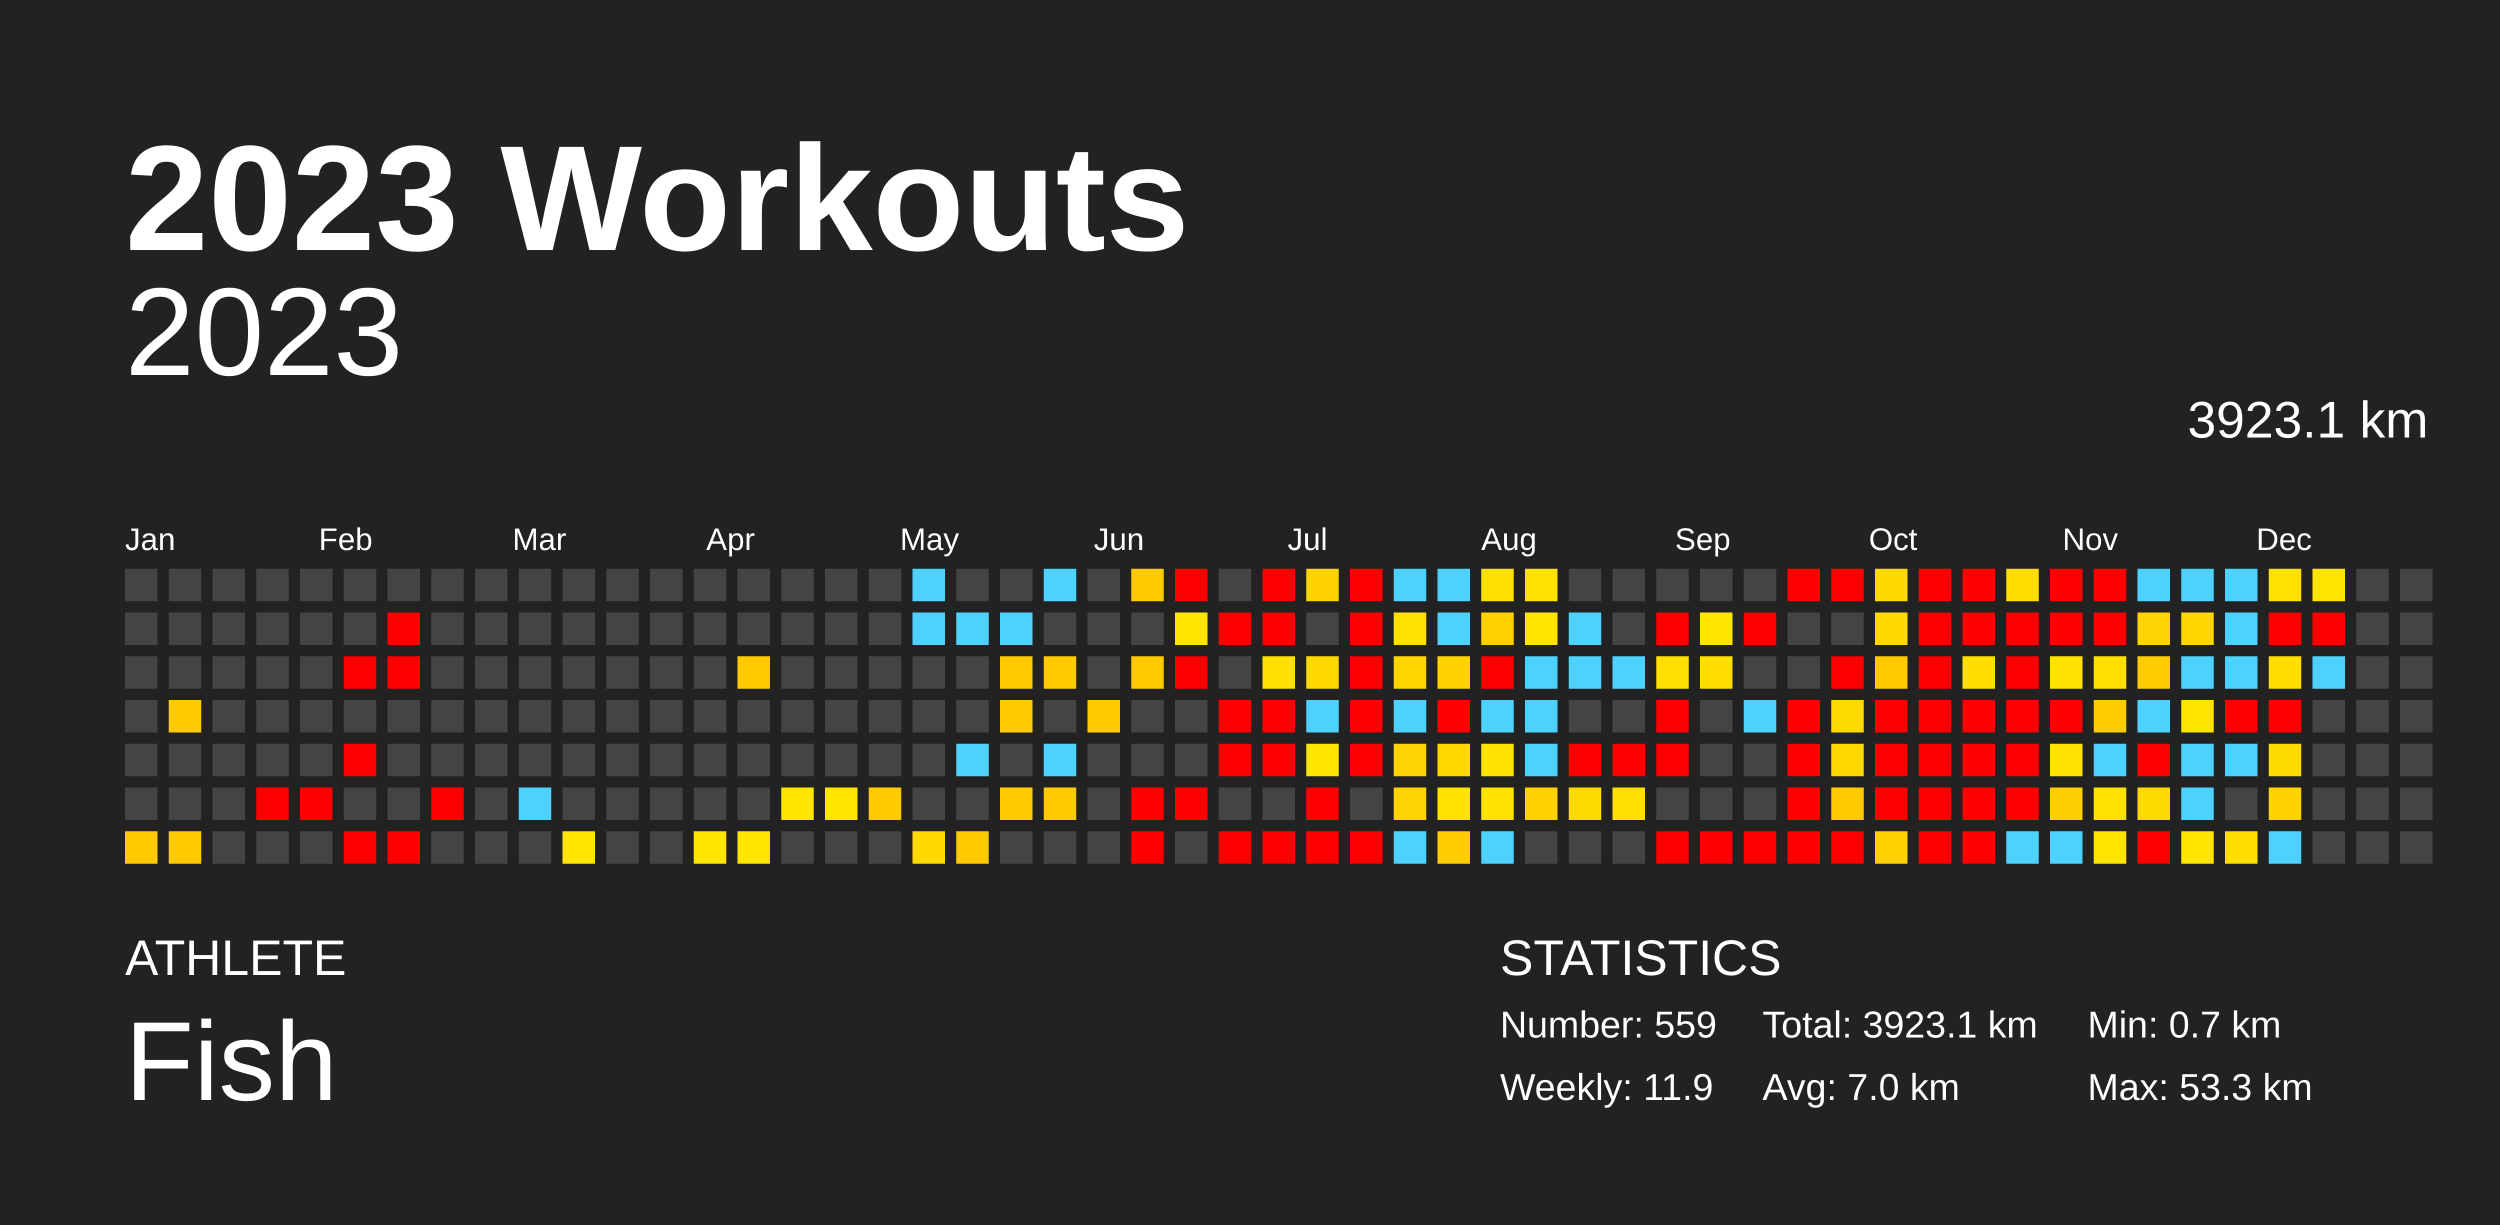
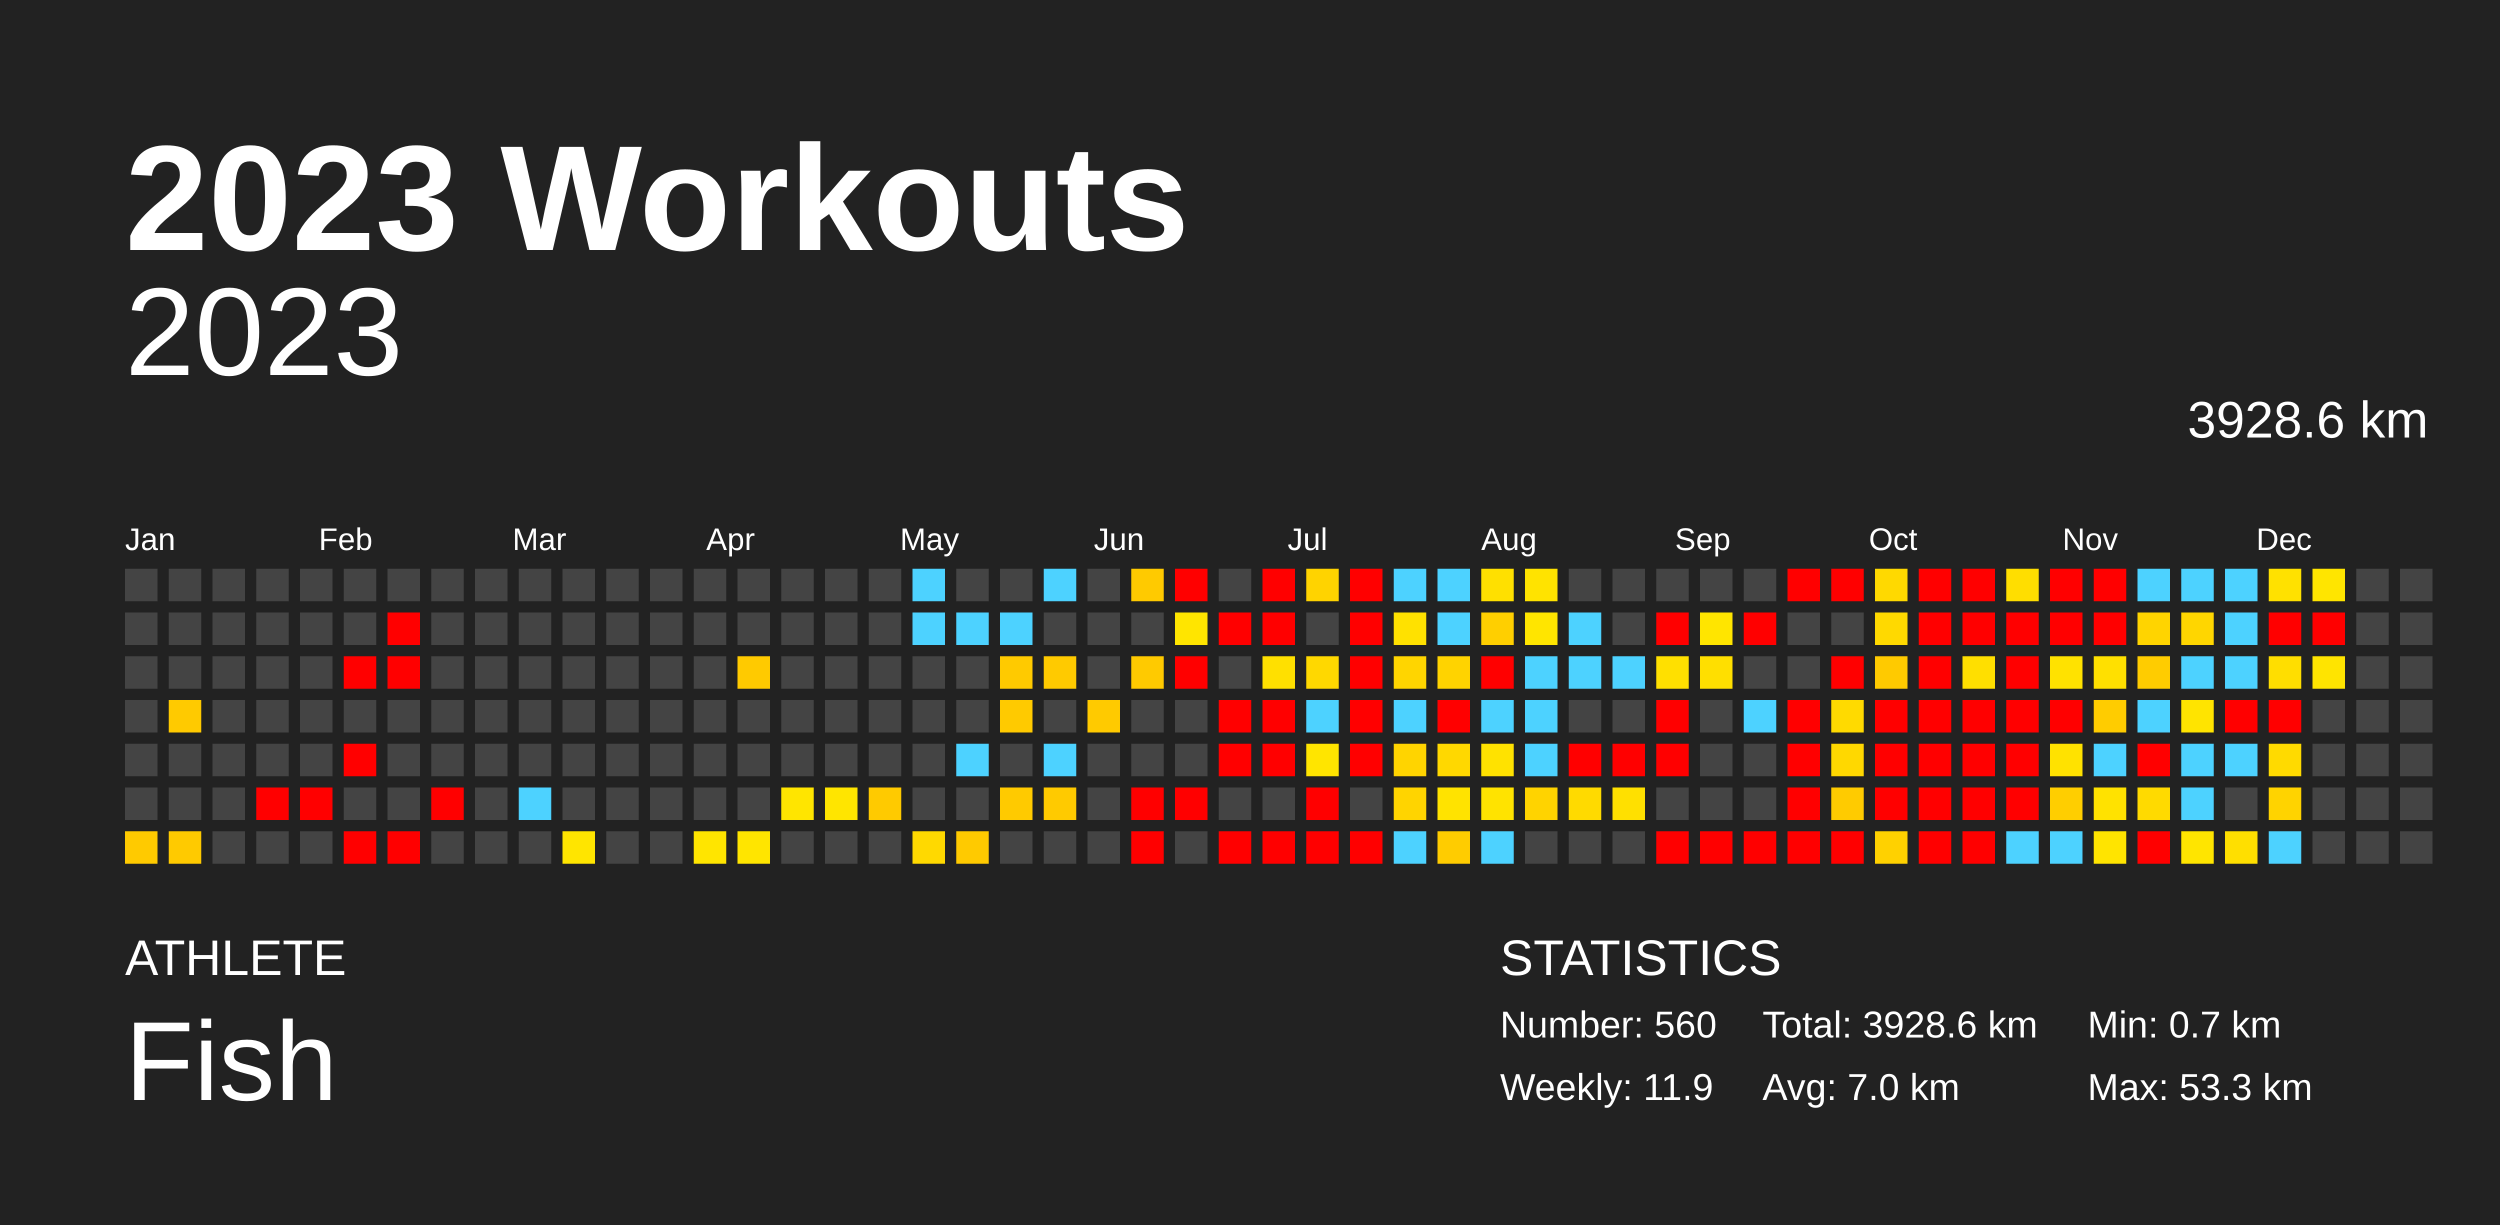
<svg xmlns="http://www.w3.org/2000/svg" baseProfile="full" height="98mm" version="1.1" viewBox="0,0,200,98" width="200mm">
  <defs />
  <rect fill="#222222" height="98" width="200" x="0" y="0" />
  <text fill="#FFFFFF" style="font-size:12px; font-family:Arial; font-weight:bold;" x="10" y="20">2023 Workouts</text>
  <text fill="#FFFFFF" style="font-size:4px; font-family:Arial" x="10" y="78">ATHLETE</text>
  <text fill="#FFFFFF" style="font-size:9px; font-family:Arial" x="10" y="88">Fish</text>
  <text fill="#FFFFFF" style="font-size:4px; font-family:Arial" x="120" y="78">STATISTICS</text>
-   <text fill="#FFFFFF" style="font-size:3px; font-family:Arial" x="120" y="83">Number: 559</text>
+   <text fill="#FFFFFF" style="font-size:3px; font-family:Arial" x="120" y="83">Number: 560</text>
  <text fill="#FFFFFF" style="font-size:3px; font-family:Arial" x="120" y="88">Weekly: 11.9</text>
-   <text fill="#FFFFFF" style="font-size:3px; font-family:Arial" x="141" y="83">Total: 3923.1 km</text>
+   <text fill="#FFFFFF" style="font-size:3px; font-family:Arial" x="141" y="83">Total: 3928.6 km</text>
  <text fill="#FFFFFF" style="font-size:3px; font-family:Arial" x="141" y="88">Avg: 7.0 km</text>
  <text fill="#FFFFFF" style="font-size:3px; font-family:Arial" x="167" y="83">Min: 0.7 km</text>
  <text fill="#FFFFFF" style="font-size:3px; font-family:Arial" x="167" y="88">Max: 53.3 km</text>
  <text alignment-baseline="hanging" fill="#FFFFFF" style="font-size:10.0px; font-family:Arial;" x="10" y="30">2023</text>
-   <text alignment-baseline="hanging" fill="#FFFFFF" style="font-size:4.125px; font-family:Arial;" x="175" y="35">3923.1 km</text>
+   <text alignment-baseline="hanging" fill="#FFFFFF" style="font-size:4.125px; font-family:Arial;" x="175" y="35">3928.6 km</text>
  <text fill="#FFFFFF" style="font-size:2.5px; font-family:Arial" x="10.0" y="44">Jan</text>
  <text fill="#FFFFFF" style="font-size:2.5px; font-family:Arial" x="25.5" y="44">Feb</text>
  <text fill="#FFFFFF" style="font-size:2.5px; font-family:Arial" x="41.0" y="44">Mar</text>
  <text fill="#FFFFFF" style="font-size:2.5px; font-family:Arial" x="56.5" y="44">Apr</text>
  <text fill="#FFFFFF" style="font-size:2.5px; font-family:Arial" x="72.0" y="44">May</text>
  <text fill="#FFFFFF" style="font-size:2.5px; font-family:Arial" x="87.5" y="44">Jun</text>
  <text fill="#FFFFFF" style="font-size:2.5px; font-family:Arial" x="103.0" y="44">Jul</text>
  <text fill="#FFFFFF" style="font-size:2.5px; font-family:Arial" x="118.5" y="44">Aug</text>
  <text fill="#FFFFFF" style="font-size:2.5px; font-family:Arial" x="134.0" y="44">Sep</text>
  <text fill="#FFFFFF" style="font-size:2.5px; font-family:Arial" x="149.5" y="44">Oct</text>
  <text fill="#FFFFFF" style="font-size:2.5px; font-family:Arial" x="165.0" y="44">Nov</text>
  <text fill="#FFFFFF" style="font-size:2.5px; font-family:Arial" x="180.5" y="44">Dec</text>
  <rect fill="#444444" height="2.6" width="2.6" x="10.0" y="45.5" />
  <rect fill="#444444" height="2.6" width="2.6" x="10.0" y="49.0" />
  <rect fill="#444444" height="2.6" width="2.6" x="10.0" y="52.5" />
  <rect fill="#444444" height="2.6" width="2.6" x="10.0" y="56.0" />
  <rect fill="#444444" height="2.6" width="2.6" x="10.0" y="59.5" />
  <rect fill="#444444" height="2.6" width="2.6" x="10.0" y="63.0" />
  <rect fill="#ffca00" height="2.6" width="2.6" x="10.0" y="66.5" />
  <rect fill="#444444" height="2.6" width="2.6" x="13.5" y="45.5" />
  <rect fill="#444444" height="2.6" width="2.6" x="13.5" y="49.0" />
  <rect fill="#444444" height="2.6" width="2.6" x="13.5" y="52.5" />
  <rect fill="#ffca00" height="2.6" width="2.6" x="13.5" y="56.0" />
  <rect fill="#444444" height="2.6" width="2.6" x="13.5" y="59.5" />
  <rect fill="#444444" height="2.6" width="2.6" x="13.5" y="63.0" />
  <rect fill="#ffca00" height="2.6" width="2.6" x="13.5" y="66.5" />
  <rect fill="#444444" height="2.6" width="2.6" x="17.0" y="45.5" />
  <rect fill="#444444" height="2.6" width="2.6" x="17.0" y="49.0" />
  <rect fill="#444444" height="2.6" width="2.6" x="17.0" y="52.5" />
  <rect fill="#444444" height="2.6" width="2.6" x="17.0" y="56.0" />
  <rect fill="#444444" height="2.6" width="2.6" x="17.0" y="59.5" />
  <rect fill="#444444" height="2.6" width="2.6" x="17.0" y="63.0" />
  <rect fill="#444444" height="2.6" width="2.6" x="17.0" y="66.5" />
  <rect fill="#444444" height="2.6" width="2.6" x="20.5" y="45.5" />
  <rect fill="#444444" height="2.6" width="2.6" x="20.5" y="49.0" />
  <rect fill="#444444" height="2.6" width="2.6" x="20.5" y="52.5" />
  <rect fill="#444444" height="2.6" width="2.6" x="20.5" y="56.0" />
  <rect fill="#444444" height="2.6" width="2.6" x="20.5" y="59.5" />
  <rect fill="red" height="2.6" width="2.6" x="20.5" y="63.0" />
  <rect fill="#444444" height="2.6" width="2.6" x="20.5" y="66.5" />
  <rect fill="#444444" height="2.6" width="2.6" x="24.0" y="45.5" />
  <rect fill="#444444" height="2.6" width="2.6" x="24.0" y="49.0" />
  <rect fill="#444444" height="2.6" width="2.6" x="24.0" y="52.5" />
  <rect fill="#444444" height="2.6" width="2.6" x="24.0" y="56.0" />
  <rect fill="#444444" height="2.6" width="2.6" x="24.0" y="59.5" />
  <rect fill="red" height="2.6" width="2.6" x="24.0" y="63.0" />
  <rect fill="#444444" height="2.6" width="2.6" x="24.0" y="66.5" />
  <rect fill="#444444" height="2.6" width="2.6" x="27.5" y="45.5" />
  <rect fill="#444444" height="2.6" width="2.6" x="27.5" y="49.0" />
  <rect fill="red" height="2.6" width="2.6" x="27.5" y="52.5" />
  <rect fill="#444444" height="2.6" width="2.6" x="27.5" y="56.0" />
  <rect fill="red" height="2.6" width="2.6" x="27.5" y="59.5" />
  <rect fill="#444444" height="2.6" width="2.6" x="27.5" y="63.0" />
  <rect fill="red" height="2.6" width="2.6" x="27.5" y="66.5" />
  <rect fill="#444444" height="2.6" width="2.6" x="31.0" y="45.5" />
  <rect fill="red" height="2.6" width="2.6" x="31.0" y="49.0" />
  <rect fill="red" height="2.6" width="2.6" x="31.0" y="52.5" />
  <rect fill="#444444" height="2.6" width="2.6" x="31.0" y="56.0" />
  <rect fill="#444444" height="2.6" width="2.6" x="31.0" y="59.5" />
  <rect fill="#444444" height="2.6" width="2.6" x="31.0" y="63.0" />
  <rect fill="red" height="2.6" width="2.6" x="31.0" y="66.5" />
  <rect fill="#444444" height="2.6" width="2.6" x="34.5" y="45.5" />
  <rect fill="#444444" height="2.6" width="2.6" x="34.5" y="49.0" />
  <rect fill="#444444" height="2.6" width="2.6" x="34.5" y="52.5" />
  <rect fill="#444444" height="2.6" width="2.6" x="34.5" y="56.0" />
  <rect fill="#444444" height="2.6" width="2.6" x="34.5" y="59.5" />
  <rect fill="red" height="2.6" width="2.6" x="34.5" y="63.0" />
  <rect fill="#444444" height="2.6" width="2.6" x="34.5" y="66.5" />
  <rect fill="#444444" height="2.6" width="2.6" x="38.0" y="45.5" />
  <rect fill="#444444" height="2.6" width="2.6" x="38.0" y="49.0" />
  <rect fill="#444444" height="2.6" width="2.6" x="38.0" y="52.5" />
  <rect fill="#444444" height="2.6" width="2.6" x="38.0" y="56.0" />
  <rect fill="#444444" height="2.6" width="2.6" x="38.0" y="59.5" />
  <rect fill="#444444" height="2.6" width="2.6" x="38.0" y="63.0" />
  <rect fill="#444444" height="2.6" width="2.6" x="38.0" y="66.5" />
  <rect fill="#444444" height="2.6" width="2.6" x="41.5" y="45.5" />
  <rect fill="#444444" height="2.6" width="2.6" x="41.5" y="49.0" />
  <rect fill="#444444" height="2.6" width="2.6" x="41.5" y="52.5" />
  <rect fill="#444444" height="2.6" width="2.6" x="41.5" y="56.0" />
  <rect fill="#444444" height="2.6" width="2.6" x="41.5" y="59.5" />
  <rect fill="#4dd2ff" height="2.6" width="2.6" x="41.5" y="63.0" />
  <rect fill="#444444" height="2.6" width="2.6" x="41.5" y="66.5" />
  <rect fill="#444444" height="2.6" width="2.6" x="45.0" y="45.5" />
  <rect fill="#444444" height="2.6" width="2.6" x="45.0" y="49.0" />
  <rect fill="#444444" height="2.6" width="2.6" x="45.0" y="52.5" />
  <rect fill="#444444" height="2.6" width="2.6" x="45.0" y="56.0" />
  <rect fill="#444444" height="2.6" width="2.6" x="45.0" y="59.5" />
  <rect fill="#444444" height="2.6" width="2.6" x="45.0" y="63.0" />
  <rect fill="#ffe500" height="2.6" width="2.6" x="45.0" y="66.5" />
  <rect fill="#444444" height="2.6" width="2.6" x="48.5" y="45.5" />
  <rect fill="#444444" height="2.6" width="2.6" x="48.5" y="49.0" />
  <rect fill="#444444" height="2.6" width="2.6" x="48.5" y="52.5" />
  <rect fill="#444444" height="2.6" width="2.6" x="48.5" y="56.0" />
  <rect fill="#444444" height="2.6" width="2.6" x="48.5" y="59.5" />
  <rect fill="#444444" height="2.6" width="2.6" x="48.5" y="63.0" />
  <rect fill="#444444" height="2.6" width="2.6" x="48.5" y="66.5" />
  <rect fill="#444444" height="2.6" width="2.6" x="52.0" y="45.5" />
  <rect fill="#444444" height="2.6" width="2.6" x="52.0" y="49.0" />
  <rect fill="#444444" height="2.6" width="2.6" x="52.0" y="52.5" />
  <rect fill="#444444" height="2.6" width="2.6" x="52.0" y="56.0" />
  <rect fill="#444444" height="2.6" width="2.6" x="52.0" y="59.5" />
  <rect fill="#444444" height="2.6" width="2.6" x="52.0" y="63.0" />
  <rect fill="#444444" height="2.6" width="2.6" x="52.0" y="66.5" />
  <rect fill="#444444" height="2.6" width="2.6" x="55.5" y="45.5" />
  <rect fill="#444444" height="2.6" width="2.6" x="55.5" y="49.0" />
  <rect fill="#444444" height="2.6" width="2.6" x="55.5" y="52.5" />
  <rect fill="#444444" height="2.6" width="2.6" x="55.5" y="56.0" />
  <rect fill="#444444" height="2.6" width="2.6" x="55.5" y="59.5" />
  <rect fill="#444444" height="2.6" width="2.6" x="55.5" y="63.0" />
  <rect fill="#ffe500" height="2.6" width="2.6" x="55.5" y="66.5" />
  <rect fill="#444444" height="2.6" width="2.6" x="59.0" y="45.5" />
  <rect fill="#444444" height="2.6" width="2.6" x="59.0" y="49.0" />
  <rect fill="#ffca00" height="2.6" width="2.6" x="59.0" y="52.5" />
  <rect fill="#444444" height="2.6" width="2.6" x="59.0" y="56.0" />
  <rect fill="#444444" height="2.6" width="2.6" x="59.0" y="59.5" />
  <rect fill="#444444" height="2.6" width="2.6" x="59.0" y="63.0" />
  <rect fill="#ffe500" height="2.6" width="2.6" x="59.0" y="66.5" />
  <rect fill="#444444" height="2.6" width="2.6" x="62.5" y="45.5" />
  <rect fill="#444444" height="2.6" width="2.6" x="62.5" y="49.0" />
  <rect fill="#444444" height="2.6" width="2.6" x="62.5" y="52.5" />
  <rect fill="#444444" height="2.6" width="2.6" x="62.5" y="56.0" />
  <rect fill="#444444" height="2.6" width="2.6" x="62.5" y="59.5" />
  <rect fill="#ffe500" height="2.6" width="2.6" x="62.5" y="63.0" />
  <rect fill="#444444" height="2.6" width="2.6" x="62.5" y="66.5" />
  <rect fill="#444444" height="2.6" width="2.6" x="66.0" y="45.5" />
  <rect fill="#444444" height="2.6" width="2.6" x="66.0" y="49.0" />
  <rect fill="#444444" height="2.6" width="2.6" x="66.0" y="52.5" />
  <rect fill="#444444" height="2.6" width="2.6" x="66.0" y="56.0" />
  <rect fill="#444444" height="2.6" width="2.6" x="66.0" y="59.5" />
  <rect fill="#ffe500" height="2.6" width="2.6" x="66.0" y="63.0" />
  <rect fill="#444444" height="2.6" width="2.6" x="66.0" y="66.5" />
  <rect fill="#444444" height="2.6" width="2.6" x="69.5" y="45.5" />
  <rect fill="#444444" height="2.6" width="2.6" x="69.5" y="49.0" />
  <rect fill="#444444" height="2.6" width="2.6" x="69.5" y="52.5" />
  <rect fill="#444444" height="2.6" width="2.6" x="69.5" y="56.0" />
  <rect fill="#444444" height="2.6" width="2.6" x="69.5" y="59.5" />
  <rect fill="#ffca00" height="2.6" width="2.6" x="69.5" y="63.0" />
  <rect fill="#444444" height="2.6" width="2.6" x="69.5" y="66.5" />
  <rect fill="#4dd2ff" height="2.6" width="2.6" x="73.0" y="45.5" />
  <rect fill="#4dd2ff" height="2.6" width="2.6" x="73.0" y="49.0" />
  <rect fill="#444444" height="2.6" width="2.6" x="73.0" y="52.5" />
  <rect fill="#444444" height="2.6" width="2.6" x="73.0" y="56.0" />
  <rect fill="#444444" height="2.6" width="2.6" x="73.0" y="59.5" />
  <rect fill="#444444" height="2.6" width="2.6" x="73.0" y="63.0" />
  <rect fill="#ffd900" height="2.6" width="2.6" x="73.0" y="66.5" />
  <rect fill="#444444" height="2.6" width="2.6" x="76.5" y="45.5" />
  <rect fill="#4dd2ff" height="2.6" width="2.6" x="76.5" y="49.0" />
  <rect fill="#444444" height="2.6" width="2.6" x="76.5" y="52.5" />
  <rect fill="#444444" height="2.6" width="2.6" x="76.5" y="56.0" />
  <rect fill="#4dd2ff" height="2.6" width="2.6" x="76.5" y="59.5" />
  <rect fill="#444444" height="2.6" width="2.6" x="76.5" y="63.0" />
  <rect fill="#ffca00" height="2.6" width="2.6" x="76.5" y="66.5" />
  <rect fill="#444444" height="2.6" width="2.6" x="80.0" y="45.5" />
  <rect fill="#4dd2ff" height="2.6" width="2.6" x="80.0" y="49.0" />
  <rect fill="#ffca00" height="2.6" width="2.6" x="80.0" y="52.5" />
  <rect fill="#ffca00" height="2.6" width="2.6" x="80.0" y="56.0" />
  <rect fill="#444444" height="2.6" width="2.6" x="80.0" y="59.5" />
  <rect fill="#ffca00" height="2.6" width="2.6" x="80.0" y="63.0" />
  <rect fill="#444444" height="2.6" width="2.6" x="80.0" y="66.5" />
  <rect fill="#4dd2ff" height="2.6" width="2.6" x="83.5" y="45.5" />
  <rect fill="#444444" height="2.6" width="2.6" x="83.5" y="49.0" />
  <rect fill="#ffca00" height="2.6" width="2.6" x="83.5" y="52.5" />
  <rect fill="#444444" height="2.6" width="2.6" x="83.5" y="56.0" />
  <rect fill="#4dd2ff" height="2.6" width="2.6" x="83.5" y="59.5" />
  <rect fill="#ffca00" height="2.6" width="2.6" x="83.5" y="63.0" />
  <rect fill="#444444" height="2.6" width="2.6" x="83.5" y="66.5" />
  <rect fill="#444444" height="2.6" width="2.6" x="87.0" y="45.5" />
  <rect fill="#444444" height="2.6" width="2.6" x="87.0" y="49.0" />
  <rect fill="#444444" height="2.6" width="2.6" x="87.0" y="52.5" />
  <rect fill="#ffca00" height="2.6" width="2.6" x="87.0" y="56.0" />
  <rect fill="#444444" height="2.6" width="2.6" x="87.0" y="59.5" />
  <rect fill="#444444" height="2.6" width="2.6" x="87.0" y="63.0" />
  <rect fill="#444444" height="2.6" width="2.6" x="87.0" y="66.5" />
  <rect fill="#ffca00" height="2.6" width="2.6" x="90.5" y="45.5" />
  <rect fill="#444444" height="2.6" width="2.6" x="90.5" y="49.0" />
  <rect fill="#ffca00" height="2.6" width="2.6" x="90.5" y="52.5" />
  <rect fill="#444444" height="2.6" width="2.6" x="90.5" y="56.0" />
  <rect fill="#444444" height="2.6" width="2.6" x="90.5" y="59.5" />
  <rect fill="red" height="2.6" width="2.6" x="90.5" y="63.0" />
  <rect fill="red" height="2.6" width="2.6" x="90.5" y="66.5" />
  <rect fill="red" height="2.6" width="2.6" x="94.0" y="45.5" />
  <rect fill="#ffe500" height="2.6" width="2.6" x="94.0" y="49.0" />
  <rect fill="red" height="2.6" width="2.6" x="94.0" y="52.5" />
  <rect fill="#444444" height="2.6" width="2.6" x="94.0" y="56.0" />
  <rect fill="#444444" height="2.6" width="2.6" x="94.0" y="59.5" />
  <rect fill="red" height="2.6" width="2.6" x="94.0" y="63.0" />
  <rect fill="#444444" height="2.6" width="2.6" x="94.0" y="66.5" />
  <rect fill="#444444" height="2.6" width="2.6" x="97.5" y="45.5" />
  <rect fill="red" height="2.6" width="2.6" x="97.5" y="49.0" />
  <rect fill="#444444" height="2.6" width="2.6" x="97.5" y="52.5" />
  <rect fill="red" height="2.6" width="2.6" x="97.5" y="56.0" />
  <rect fill="red" height="2.6" width="2.6" x="97.5" y="59.5" />
  <rect fill="#444444" height="2.6" width="2.6" x="97.5" y="63.0" />
  <rect fill="red" height="2.6" width="2.6" x="97.5" y="66.5" />
  <rect fill="red" height="2.6" width="2.6" x="101.0" y="45.5" />
  <rect fill="red" height="2.6" width="2.6" x="101.0" y="49.0" />
  <rect fill="#ffe000" height="2.6" width="2.6" x="101.0" y="52.5" />
  <rect fill="red" height="2.6" width="2.6" x="101.0" y="56.0" />
  <rect fill="red" height="2.6" width="2.6" x="101.0" y="59.5" />
  <rect fill="#444444" height="2.6" width="2.6" x="101.0" y="63.0" />
  <rect fill="red" height="2.6" width="2.6" x="101.0" y="66.5" />
  <rect fill="#ffd300" height="2.6" width="2.6" x="104.5" y="45.5" />
  <rect fill="#444444" height="2.6" width="2.6" x="104.5" y="49.0" />
  <rect fill="#ffd800" height="2.6" width="2.6" x="104.5" y="52.5" />
  <rect fill="#4dd2ff" height="2.6" width="2.6" x="104.5" y="56.0" />
  <rect fill="#ffe500" height="2.6" width="2.6" x="104.5" y="59.5" />
  <rect fill="red" height="2.6" width="2.6" x="104.5" y="63.0" />
  <rect fill="red" height="2.6" width="2.6" x="104.5" y="66.5" />
  <rect fill="red" height="2.6" width="2.6" x="108.0" y="45.5" />
  <rect fill="red" height="2.6" width="2.6" x="108.0" y="49.0" />
  <rect fill="red" height="2.6" width="2.6" x="108.0" y="52.5" />
  <rect fill="red" height="2.6" width="2.6" x="108.0" y="56.0" />
  <rect fill="red" height="2.6" width="2.6" x="108.0" y="59.5" />
  <rect fill="#444444" height="2.6" width="2.6" x="108.0" y="63.0" />
  <rect fill="red" height="2.6" width="2.6" x="108.0" y="66.5" />
  <rect fill="#4dd2ff" height="2.6" width="2.6" x="111.5" y="45.5" />
  <rect fill="#ffe100" height="2.6" width="2.6" x="111.5" y="49.0" />
  <rect fill="#ffd500" height="2.6" width="2.6" x="111.5" y="52.5" />
  <rect fill="#4dd2ff" height="2.6" width="2.6" x="111.5" y="56.0" />
  <rect fill="#ffd400" height="2.6" width="2.6" x="111.5" y="59.5" />
  <rect fill="#ffd400" height="2.6" width="2.6" x="111.5" y="63.0" />
  <rect fill="#4dd2ff" height="2.6" width="2.6" x="111.5" y="66.5" />
  <rect fill="#4dd2ff" height="2.6" width="2.6" x="115.0" y="45.5" />
  <rect fill="#4dd2ff" height="2.6" width="2.6" x="115.0" y="49.0" />
  <rect fill="#ffd300" height="2.6" width="2.6" x="115.0" y="52.5" />
  <rect fill="red" height="2.6" width="2.6" x="115.0" y="56.0" />
  <rect fill="#ffd800" height="2.6" width="2.6" x="115.0" y="59.5" />
  <rect fill="#ffe300" height="2.6" width="2.6" x="115.0" y="63.0" />
  <rect fill="#ffcc00" height="2.6" width="2.6" x="115.0" y="66.5" />
  <rect fill="#ffe000" height="2.6" width="2.6" x="118.5" y="45.5" />
  <rect fill="#ffcf00" height="2.6" width="2.6" x="118.5" y="49.0" />
  <rect fill="red" height="2.6" width="2.6" x="118.5" y="52.5" />
  <rect fill="#4dd2ff" height="2.6" width="2.6" x="118.5" y="56.0" />
  <rect fill="#ffe200" height="2.6" width="2.6" x="118.5" y="59.5" />
  <rect fill="#ffe300" height="2.6" width="2.6" x="118.5" y="63.0" />
  <rect fill="#4dd2ff" height="2.6" width="2.6" x="118.5" y="66.5" />
  <rect fill="#ffe300" height="2.6" width="2.6" x="122.0" y="45.5" />
  <rect fill="#ffe500" height="2.6" width="2.6" x="122.0" y="49.0" />
  <rect fill="#4dd2ff" height="2.6" width="2.6" x="122.0" y="52.5" />
  <rect fill="#4dd2ff" height="2.6" width="2.6" x="122.0" y="56.0" />
  <rect fill="#4dd2ff" height="2.6" width="2.6" x="122.0" y="59.5" />
  <rect fill="#ffd300" height="2.6" width="2.6" x="122.0" y="63.0" />
  <rect fill="#444444" height="2.6" width="2.6" x="122.0" y="66.5" />
  <rect fill="#444444" height="2.6" width="2.6" x="125.5" y="45.5" />
  <rect fill="#4dd2ff" height="2.6" width="2.6" x="125.5" y="49.0" />
  <rect fill="#4dd2ff" height="2.6" width="2.6" x="125.5" y="52.5" />
  <rect fill="#444444" height="2.6" width="2.6" x="125.5" y="56.0" />
  <rect fill="red" height="2.6" width="2.6" x="125.5" y="59.5" />
  <rect fill="#ffda00" height="2.6" width="2.6" x="125.5" y="63.0" />
  <rect fill="#444444" height="2.6" width="2.6" x="125.5" y="66.5" />
  <rect fill="#444444" height="2.6" width="2.6" x="129.0" y="45.5" />
  <rect fill="#444444" height="2.6" width="2.6" x="129.0" y="49.0" />
  <rect fill="#4dd2ff" height="2.6" width="2.6" x="129.0" y="52.5" />
  <rect fill="#444444" height="2.6" width="2.6" x="129.0" y="56.0" />
  <rect fill="red" height="2.6" width="2.6" x="129.0" y="59.5" />
  <rect fill="#ffe000" height="2.6" width="2.6" x="129.0" y="63.0" />
  <rect fill="#444444" height="2.6" width="2.6" x="129.0" y="66.5" />
  <rect fill="#444444" height="2.6" width="2.6" x="132.5" y="45.5" />
  <rect fill="red" height="2.6" width="2.6" x="132.5" y="49.0" />
  <rect fill="#ffe000" height="2.6" width="2.6" x="132.5" y="52.5" />
  <rect fill="red" height="2.6" width="2.6" x="132.5" y="56.0" />
  <rect fill="red" height="2.6" width="2.6" x="132.5" y="59.5" />
  <rect fill="#444444" height="2.6" width="2.6" x="132.5" y="63.0" />
  <rect fill="red" height="2.6" width="2.6" x="132.5" y="66.5" />
  <rect fill="#444444" height="2.6" width="2.6" x="136.0" y="45.5" />
  <rect fill="#ffe500" height="2.6" width="2.6" x="136.0" y="49.0" />
  <rect fill="#ffdf00" height="2.6" width="2.6" x="136.0" y="52.5" />
  <rect fill="#444444" height="2.6" width="2.6" x="136.0" y="56.0" />
  <rect fill="#444444" height="2.6" width="2.6" x="136.0" y="59.5" />
  <rect fill="#444444" height="2.6" width="2.6" x="136.0" y="63.0" />
  <rect fill="red" height="2.6" width="2.6" x="136.0" y="66.5" />
  <rect fill="#444444" height="2.6" width="2.6" x="139.5" y="45.5" />
  <rect fill="red" height="2.6" width="2.6" x="139.5" y="49.0" />
  <rect fill="#444444" height="2.6" width="2.6" x="139.5" y="52.5" />
  <rect fill="#4dd2ff" height="2.6" width="2.6" x="139.5" y="56.0" />
  <rect fill="#444444" height="2.6" width="2.6" x="139.5" y="59.5" />
  <rect fill="#444444" height="2.6" width="2.6" x="139.5" y="63.0" />
  <rect fill="red" height="2.6" width="2.6" x="139.5" y="66.5" />
  <rect fill="red" height="2.6" width="2.6" x="143.0" y="45.5" />
  <rect fill="#444444" height="2.6" width="2.6" x="143.0" y="49.0" />
  <rect fill="#444444" height="2.6" width="2.6" x="143.0" y="52.5" />
  <rect fill="red" height="2.6" width="2.6" x="143.0" y="56.0" />
  <rect fill="red" height="2.6" width="2.6" x="143.0" y="59.5" />
  <rect fill="red" height="2.6" width="2.6" x="143.0" y="63.0" />
  <rect fill="red" height="2.6" width="2.6" x="143.0" y="66.5" />
  <rect fill="red" height="2.6" width="2.6" x="146.5" y="45.5" />
  <rect fill="#444444" height="2.6" width="2.6" x="146.5" y="49.0" />
  <rect fill="red" height="2.6" width="2.6" x="146.5" y="52.5" />
  <rect fill="#ffda00" height="2.6" width="2.6" x="146.5" y="56.0" />
  <rect fill="#ffd800" height="2.6" width="2.6" x="146.5" y="59.5" />
  <rect fill="#ffcb00" height="2.6" width="2.6" x="146.5" y="63.0" />
  <rect fill="red" height="2.6" width="2.6" x="146.5" y="66.5" />
  <rect fill="#ffd900" height="2.6" width="2.6" x="150.0" y="45.5" />
  <rect fill="#ffd900" height="2.6" width="2.6" x="150.0" y="49.0" />
  <rect fill="#ffca00" height="2.6" width="2.6" x="150.0" y="52.5" />
  <rect fill="red" height="2.6" width="2.6" x="150.0" y="56.0" />
  <rect fill="red" height="2.6" width="2.6" x="150.0" y="59.5" />
  <rect fill="red" height="2.6" width="2.6" x="150.0" y="63.0" />
  <rect fill="#ffd100" height="2.6" width="2.6" x="150.0" y="66.5" />
  <rect fill="red" height="2.6" width="2.6" x="153.5" y="45.5" />
  <rect fill="red" height="2.6" width="2.6" x="153.5" y="49.0" />
  <rect fill="red" height="2.6" width="2.6" x="153.5" y="52.5" />
  <rect fill="red" height="2.6" width="2.6" x="153.5" y="56.0" />
  <rect fill="red" height="2.6" width="2.6" x="153.5" y="59.5" />
  <rect fill="red" height="2.6" width="2.6" x="153.5" y="63.0" />
  <rect fill="red" height="2.6" width="2.6" x="153.5" y="66.5" />
  <rect fill="red" height="2.6" width="2.6" x="157.0" y="45.5" />
  <rect fill="red" height="2.6" width="2.6" x="157.0" y="49.0" />
  <rect fill="#ffdf00" height="2.6" width="2.6" x="157.0" y="52.5" />
  <rect fill="red" height="2.6" width="2.6" x="157.0" y="56.0" />
  <rect fill="red" height="2.6" width="2.6" x="157.0" y="59.5" />
  <rect fill="red" height="2.6" width="2.6" x="157.0" y="63.0" />
  <rect fill="red" height="2.6" width="2.6" x="157.0" y="66.5" />
  <rect fill="#ffde00" height="2.6" width="2.6" x="160.5" y="45.5" />
  <rect fill="red" height="2.6" width="2.6" x="160.5" y="49.0" />
  <rect fill="red" height="2.6" width="2.6" x="160.5" y="52.5" />
  <rect fill="red" height="2.6" width="2.6" x="160.5" y="56.0" />
  <rect fill="red" height="2.6" width="2.6" x="160.5" y="59.5" />
  <rect fill="red" height="2.6" width="2.6" x="160.5" y="63.0" />
  <rect fill="#4dd2ff" height="2.6" width="2.6" x="160.5" y="66.5" />
  <rect fill="red" height="2.6" width="2.6" x="164.0" y="45.5" />
  <rect fill="red" height="2.6" width="2.6" x="164.0" y="49.0" />
  <rect fill="#ffe200" height="2.6" width="2.6" x="164.0" y="52.5" />
  <rect fill="red" height="2.6" width="2.6" x="164.0" y="56.0" />
  <rect fill="#ffe200" height="2.6" width="2.6" x="164.0" y="59.5" />
  <rect fill="#ffce00" height="2.6" width="2.6" x="164.0" y="63.0" />
  <rect fill="#4dd2ff" height="2.6" width="2.6" x="164.0" y="66.5" />
  <rect fill="red" height="2.6" width="2.6" x="167.5" y="45.5" />
  <rect fill="red" height="2.6" width="2.6" x="167.5" y="49.0" />
  <rect fill="#ffe000" height="2.6" width="2.6" x="167.5" y="52.5" />
  <rect fill="#ffcc00" height="2.6" width="2.6" x="167.5" y="56.0" />
  <rect fill="#4dd2ff" height="2.6" width="2.6" x="167.5" y="59.5" />
  <rect fill="#ffe200" height="2.6" width="2.6" x="167.5" y="63.0" />
  <rect fill="#ffe400" height="2.6" width="2.6" x="167.5" y="66.5" />
  <rect fill="#4dd2ff" height="2.6" width="2.6" x="171.0" y="45.5" />
  <rect fill="#ffd400" height="2.6" width="2.6" x="171.0" y="49.0" />
  <rect fill="#ffcc00" height="2.6" width="2.6" x="171.0" y="52.5" />
  <rect fill="#4dd2ff" height="2.6" width="2.6" x="171.0" y="56.0" />
  <rect fill="red" height="2.6" width="2.6" x="171.0" y="59.5" />
  <rect fill="#ffda00" height="2.6" width="2.6" x="171.0" y="63.0" />
  <rect fill="red" height="2.6" width="2.6" x="171.0" y="66.5" />
  <rect fill="#4dd2ff" height="2.6" width="2.6" x="174.5" y="45.5" />
  <rect fill="#ffd600" height="2.6" width="2.6" x="174.5" y="49.0" />
  <rect fill="#4dd2ff" height="2.6" width="2.6" x="174.5" y="52.5" />
  <rect fill="#ffe400" height="2.6" width="2.6" x="174.5" y="56.0" />
  <rect fill="#4dd2ff" height="2.6" width="2.6" x="174.5" y="59.5" />
  <rect fill="#4dd2ff" height="2.6" width="2.6" x="174.5" y="63.0" />
  <rect fill="#ffe500" height="2.6" width="2.6" x="174.5" y="66.5" />
  <rect fill="#4dd2ff" height="2.6" width="2.6" x="178.0" y="45.5" />
  <rect fill="#4dd2ff" height="2.6" width="2.6" x="178.0" y="49.0" />
  <rect fill="#4dd2ff" height="2.6" width="2.6" x="178.0" y="52.5" />
  <rect fill="red" height="2.6" width="2.6" x="178.0" y="56.0" />
  <rect fill="#4dd2ff" height="2.6" width="2.6" x="178.0" y="59.5" />
  <rect fill="#444444" height="2.6" width="2.6" x="178.0" y="63.0" />
  <rect fill="#ffdf00" height="2.6" width="2.6" x="178.0" y="66.5" />
  <rect fill="#ffe100" height="2.6" width="2.6" x="181.5" y="45.5" />
  <rect fill="red" height="2.6" width="2.6" x="181.5" y="49.0" />
  <rect fill="#ffde00" height="2.6" width="2.6" x="181.5" y="52.5" />
  <rect fill="red" height="2.6" width="2.6" x="181.5" y="56.0" />
  <rect fill="#ffda00" height="2.6" width="2.6" x="181.5" y="59.5" />
  <rect fill="#ffd300" height="2.6" width="2.6" x="181.5" y="63.0" />
  <rect fill="#4dd2ff" height="2.6" width="2.6" x="181.5" y="66.5" />
  <rect fill="#ffe500" height="2.6" width="2.6" x="185.0" y="45.5" />
  <rect fill="red" height="2.6" width="2.6" x="185.0" y="49.0" />
-   <rect fill="#4dd2ff" height="2.6" width="2.6" x="185.0" y="52.5" />
+   <rect fill="#ffe400" height="2.6" width="2.6" x="185.0" y="52.5" />
  <rect fill="#444444" height="2.6" width="2.6" x="185.0" y="56.0" />
  <rect fill="#444444" height="2.6" width="2.6" x="185.0" y="59.5" />
  <rect fill="#444444" height="2.6" width="2.6" x="185.0" y="63.0" />
  <rect fill="#444444" height="2.6" width="2.6" x="185.0" y="66.5" />
  <rect fill="#444444" height="2.6" width="2.6" x="188.5" y="45.5" />
  <rect fill="#444444" height="2.6" width="2.6" x="188.5" y="49.0" />
  <rect fill="#444444" height="2.6" width="2.6" x="188.5" y="52.5" />
  <rect fill="#444444" height="2.6" width="2.6" x="188.5" y="56.0" />
  <rect fill="#444444" height="2.6" width="2.6" x="188.5" y="59.5" />
  <rect fill="#444444" height="2.6" width="2.6" x="188.5" y="63.0" />
  <rect fill="#444444" height="2.6" width="2.6" x="188.5" y="66.5" />
  <rect fill="#444444" height="2.6" width="2.6" x="192.0" y="45.5" />
  <rect fill="#444444" height="2.6" width="2.6" x="192.0" y="49.0" />
  <rect fill="#444444" height="2.6" width="2.6" x="192.0" y="52.5" />
  <rect fill="#444444" height="2.6" width="2.6" x="192.0" y="56.0" />
  <rect fill="#444444" height="2.6" width="2.6" x="192.0" y="59.5" />
  <rect fill="#444444" height="2.6" width="2.6" x="192.0" y="63.0" />
  <rect fill="#444444" height="2.6" width="2.6" x="192.0" y="66.5" />
</svg>
